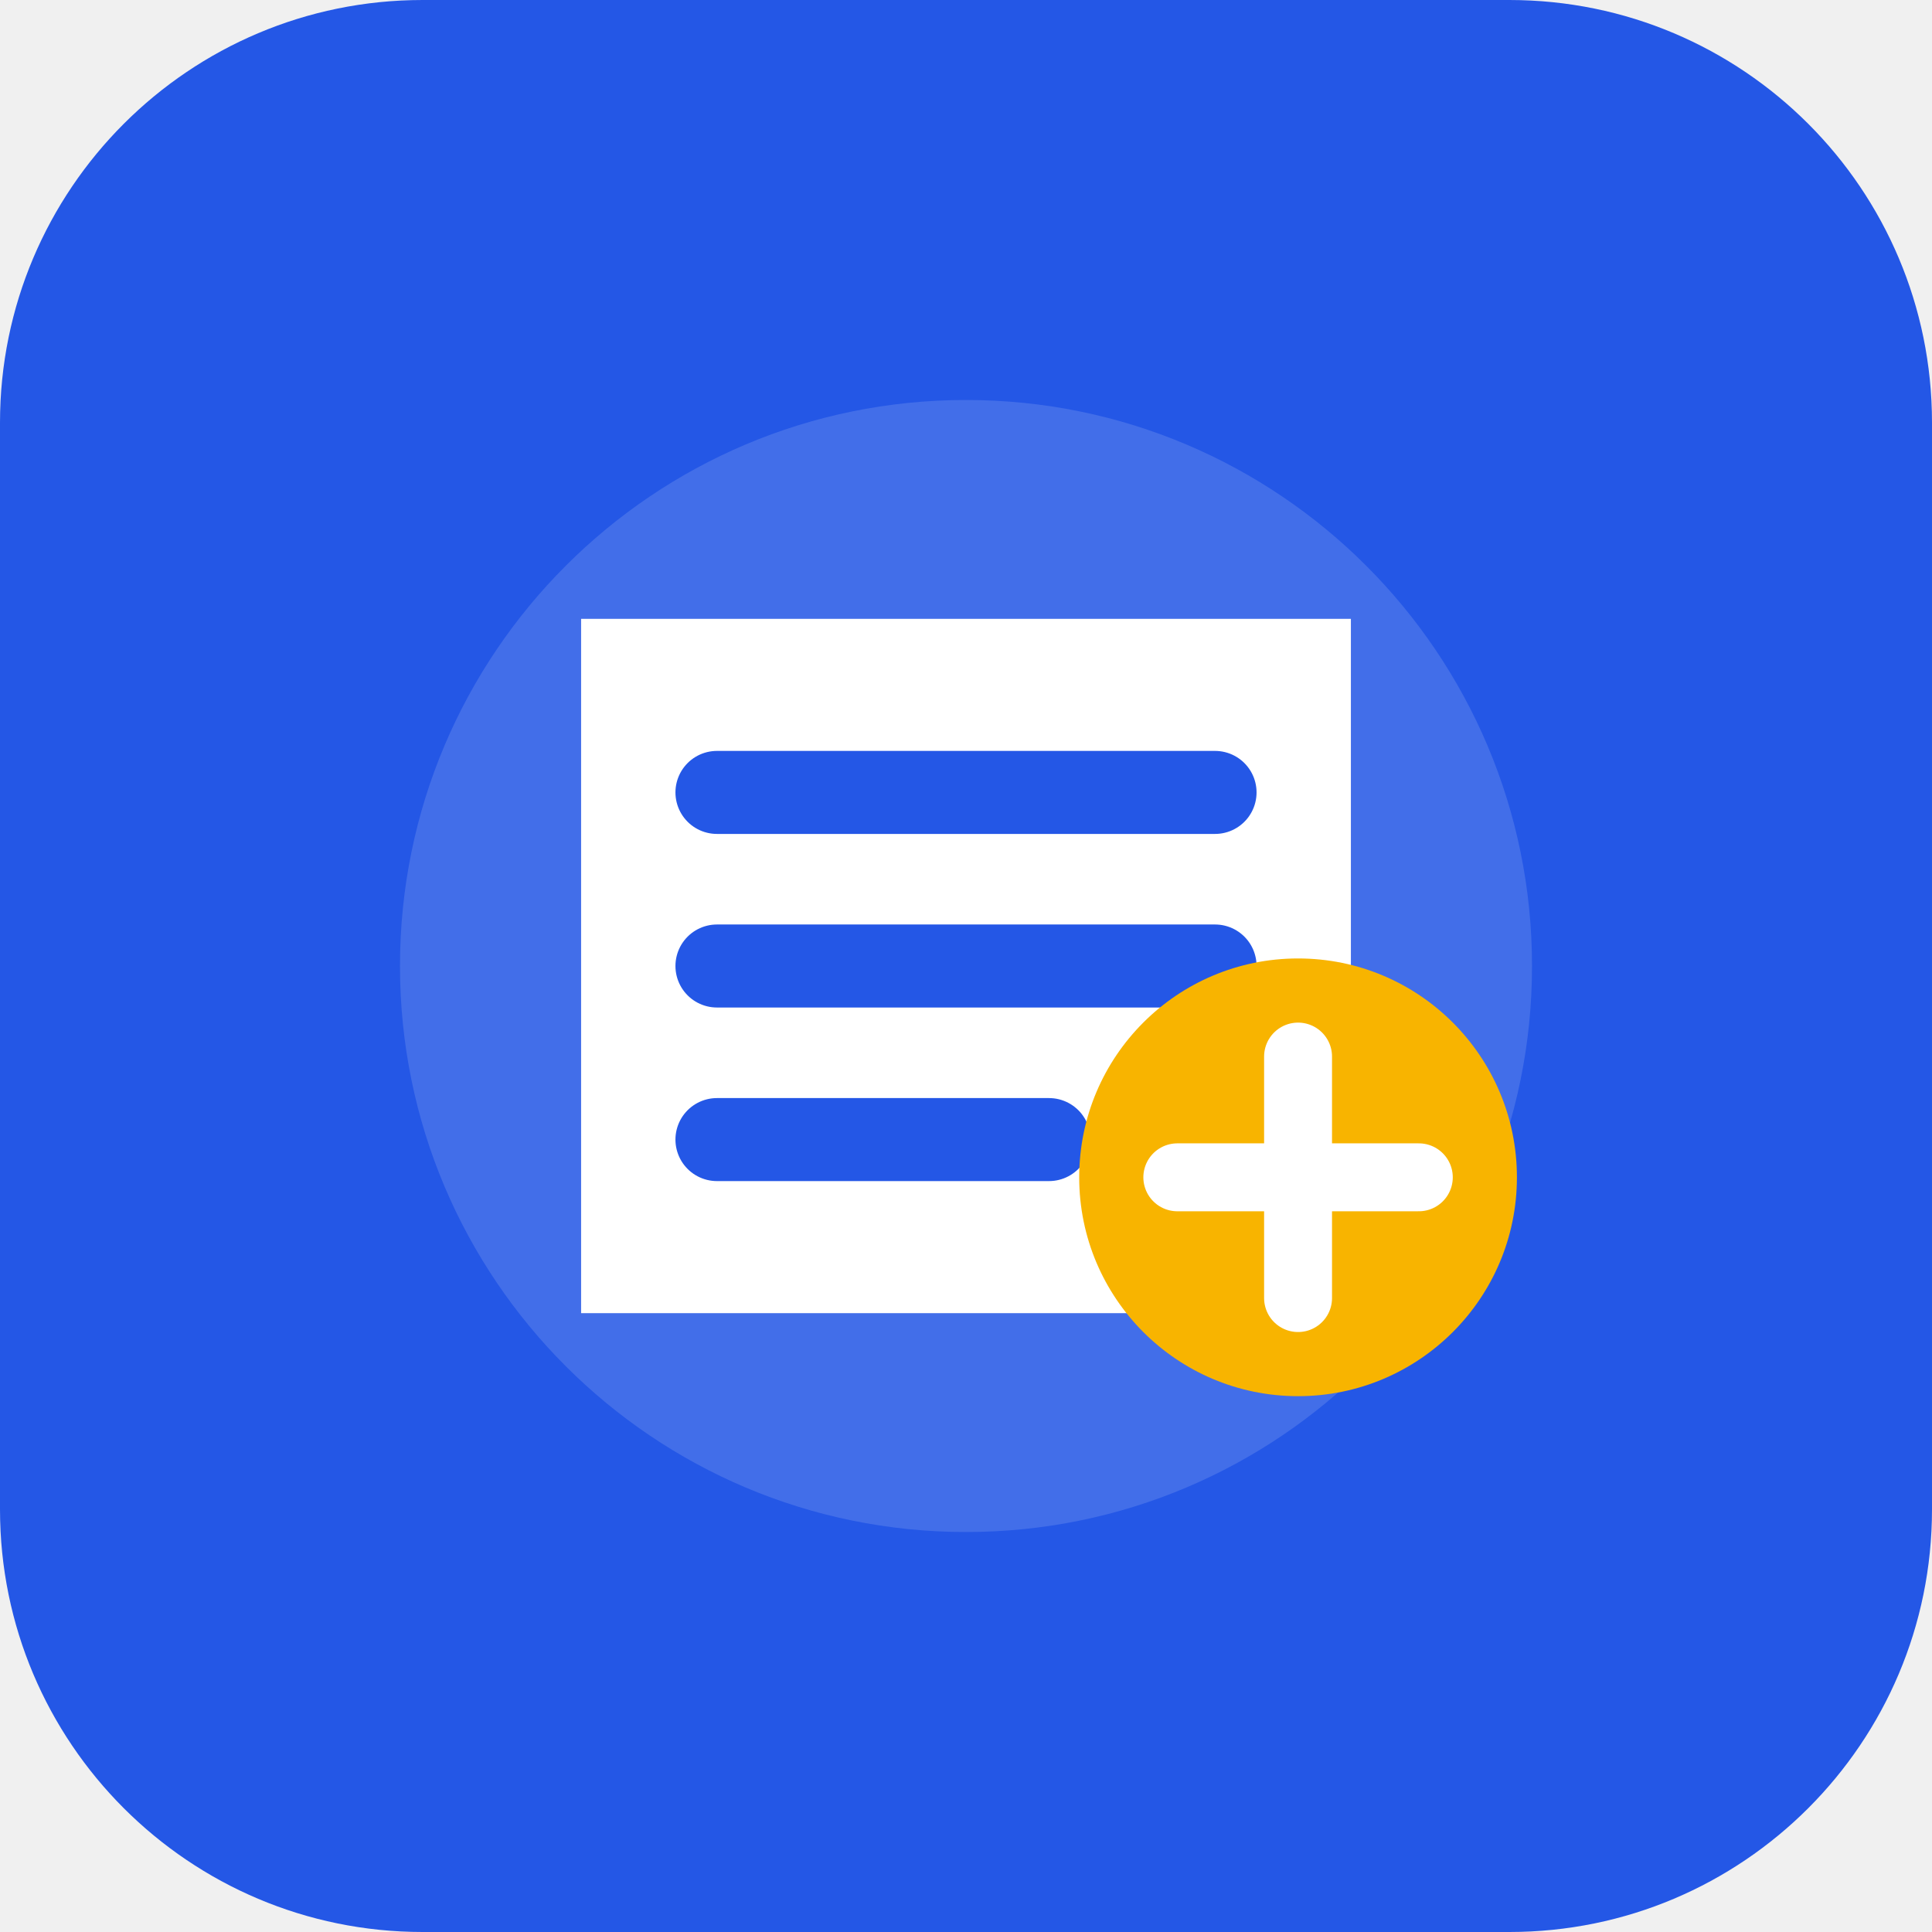
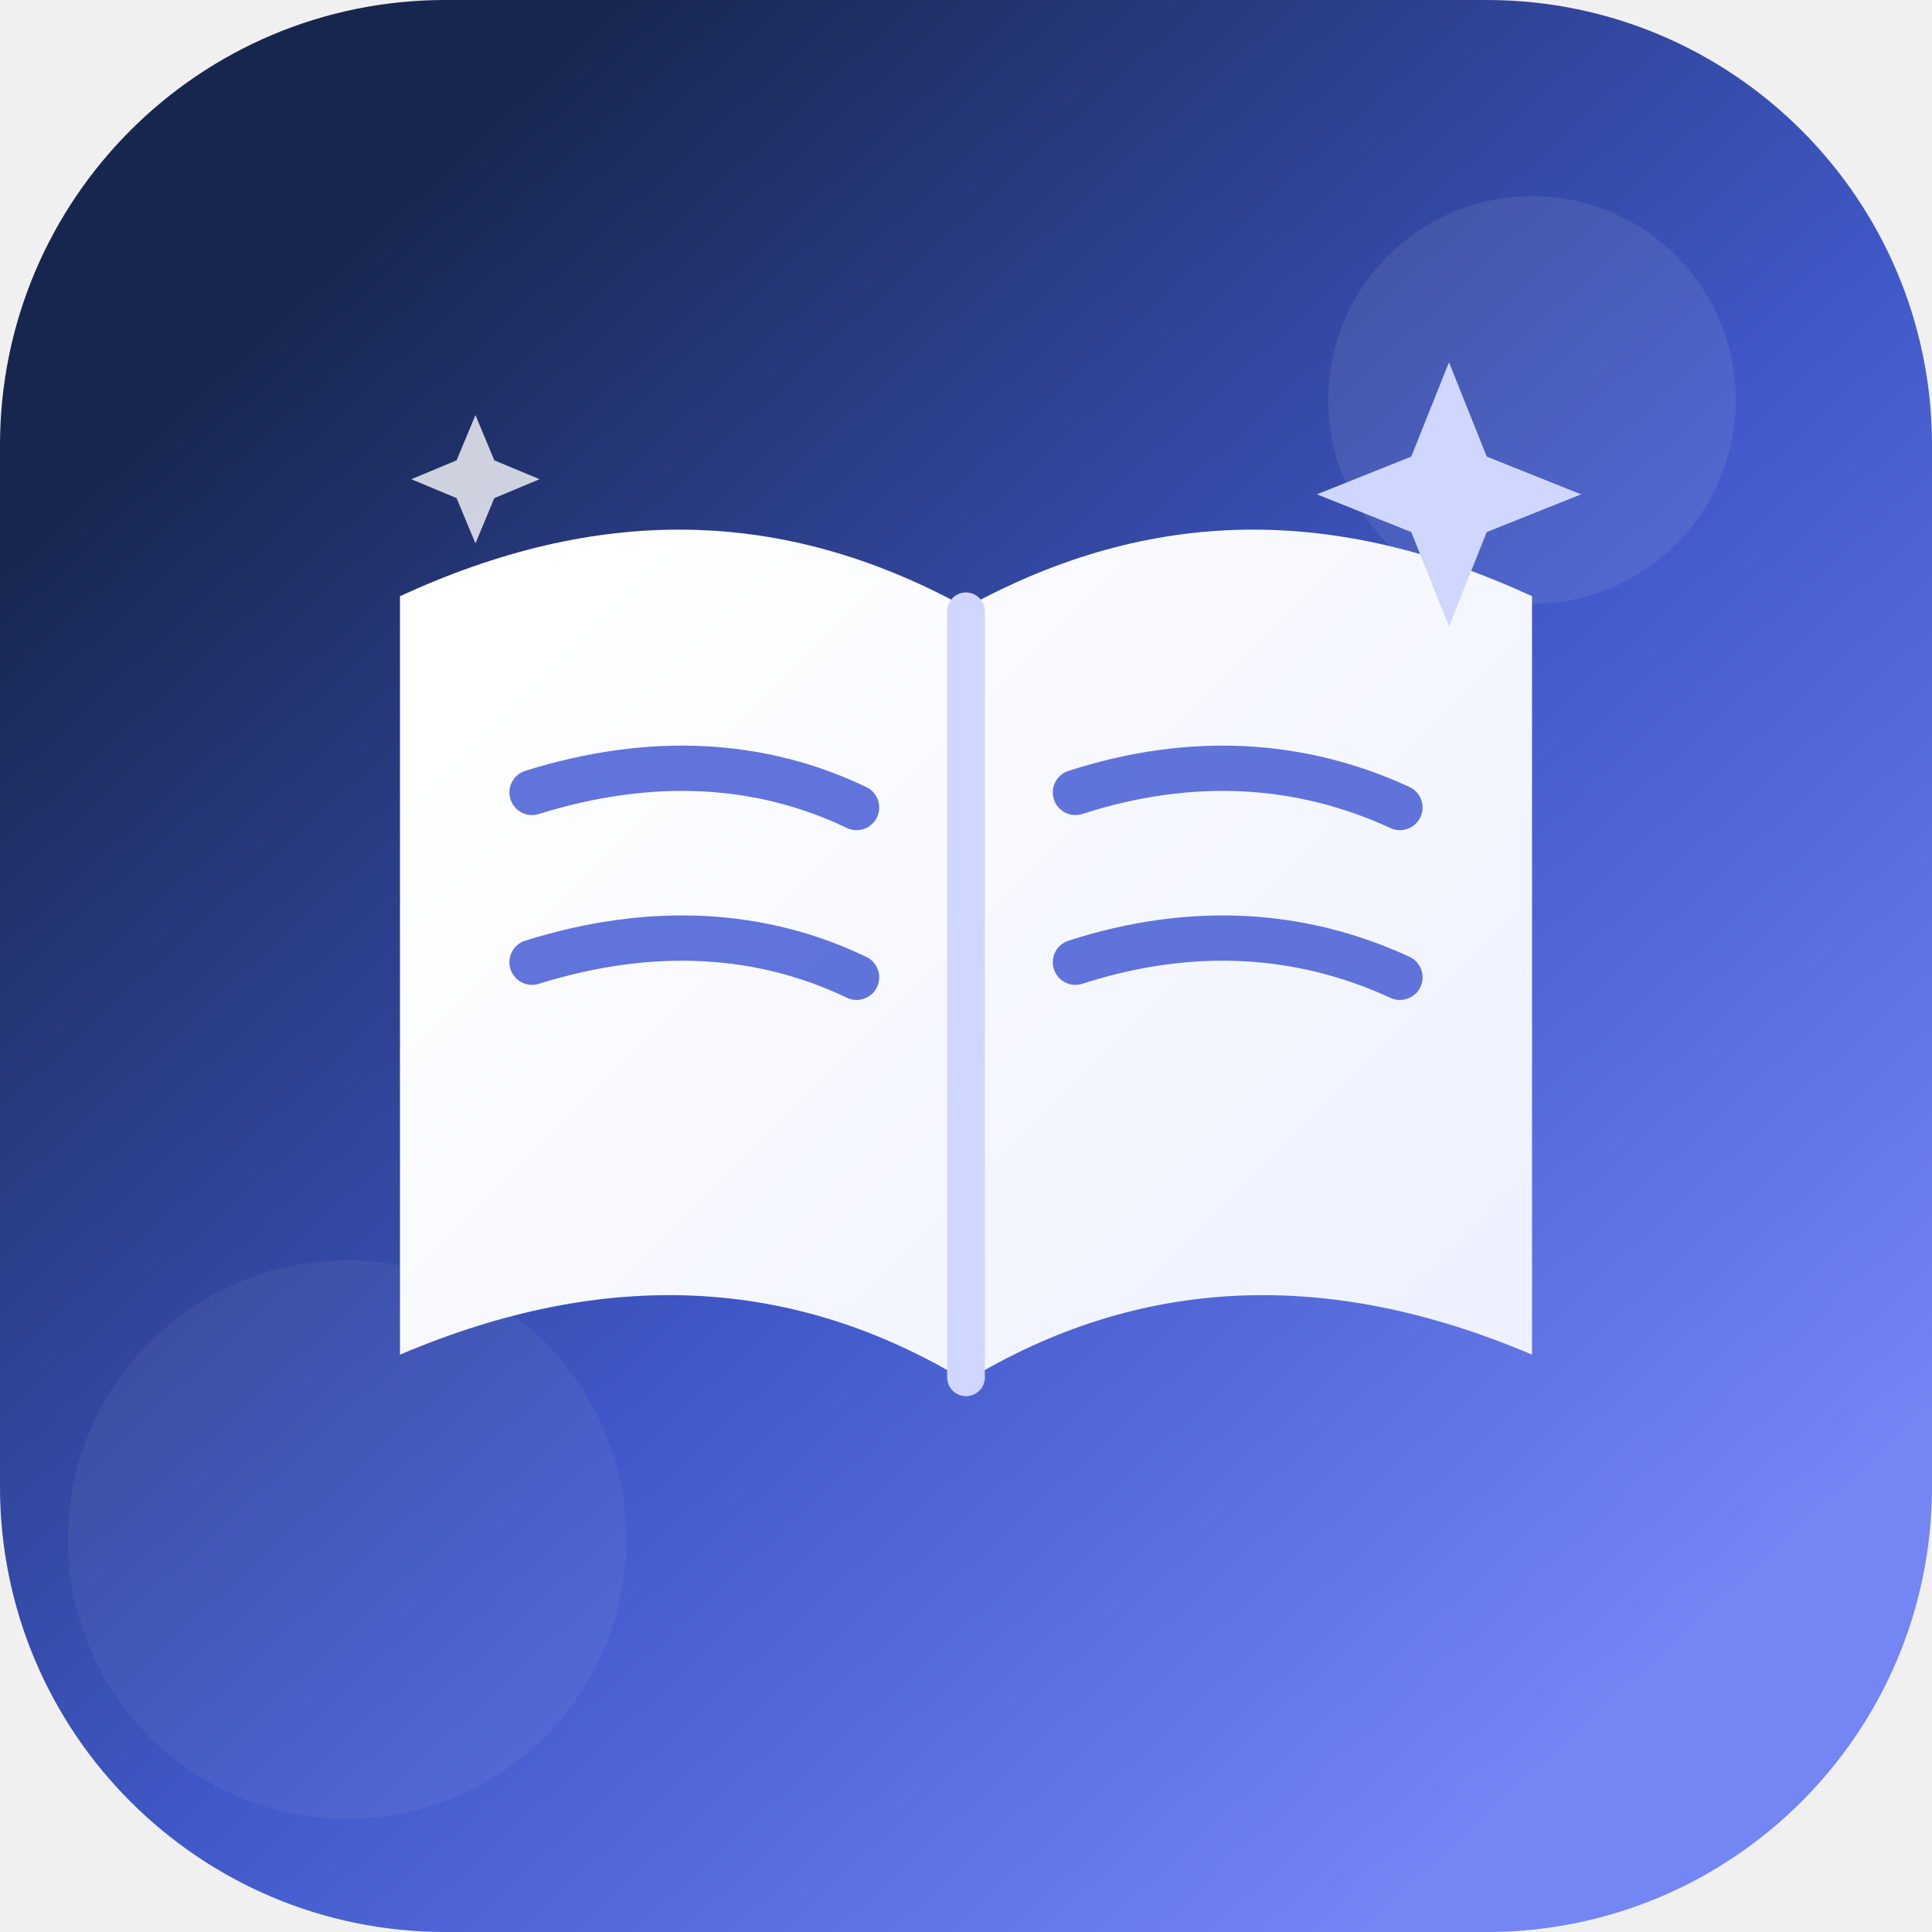
<svg xmlns="http://www.w3.org/2000/svg" viewBox="0 0 512 512">
-   <rect width="512" height="512" rx="112" fill="#2457e6" />
-   <circle cx="256" cy="256" r="150" fill="#fff" opacity=".14" />
-   <path d="M154 164h204v184H154z" fill="#fff" rx="18" />
-   <path d="M190 210h132M190 256h132M190 302h88" stroke="#2457e6" stroke-width="22" stroke-linecap="round" />
-   <circle cx="344" cy="312" r="58" fill="#f8b400" />
-   <path d="M344 280v64M312 312h64" stroke="#fff" stroke-width="18" stroke-linecap="round" />
+   <defs>
+     <linearGradient id="g" x1="80" y1="70" x2="430" y2="450" gradientUnits="userSpaceOnUse">
+       <stop stop-color="#17264e" />
+       <stop offset=".55" stop-color="#4058c8" />
+       <stop offset="1" stop-color="#7485f4" />
+     </linearGradient>
+     <linearGradient id="p" x1="150" y1="160" x2="360" y2="370" gradientUnits="userSpaceOnUse">
+       <stop stop-color="#fff" />
+       <stop offset="1" stop-color="#eef1ff" />
+     </linearGradient>
+   </defs>
+   <rect width="512" height="512" rx="118" fill="url(#g)" />
+   <circle cx="406" cy="106" r="54" fill="#fff" opacity=".08" />
+   <circle cx="92" cy="408" r="74" fill="#fff" opacity=".05" />
+   <path d="M106 158c52-24 101-24 150 3v205c-46-28-96-30-150-7V158Z" fill="url(#p)" />
+   <path d="M406 158c-52-24-101-24-150 3v205c46-28 96-30 150-7V158Z" fill="url(#p)" />
+   <path d="M256 162v203" stroke="#cfd6ff" stroke-width="10" stroke-linecap="round" />
+   <path d="M141 210c32-10 61-8 86 4M141 255c32-10 61-8 86 4M285 210c31-10 60-8 86 4M285 255c31-10 60-8 86 4" fill="none" stroke="#5368d8" stroke-width="12" stroke-linecap="round" opacity=".92" />
+   <path d="m384 96 10 25 25 10-25 10-10 25-10-25-25-10 25-10 10-25Z" fill="#cfd7ff" />
+   <path d="m126 110 5 12 12 5-12 5-5 12-5-12-12-5 12-5 5-12Z" fill="#fff" opacity=".78" />
</svg>
